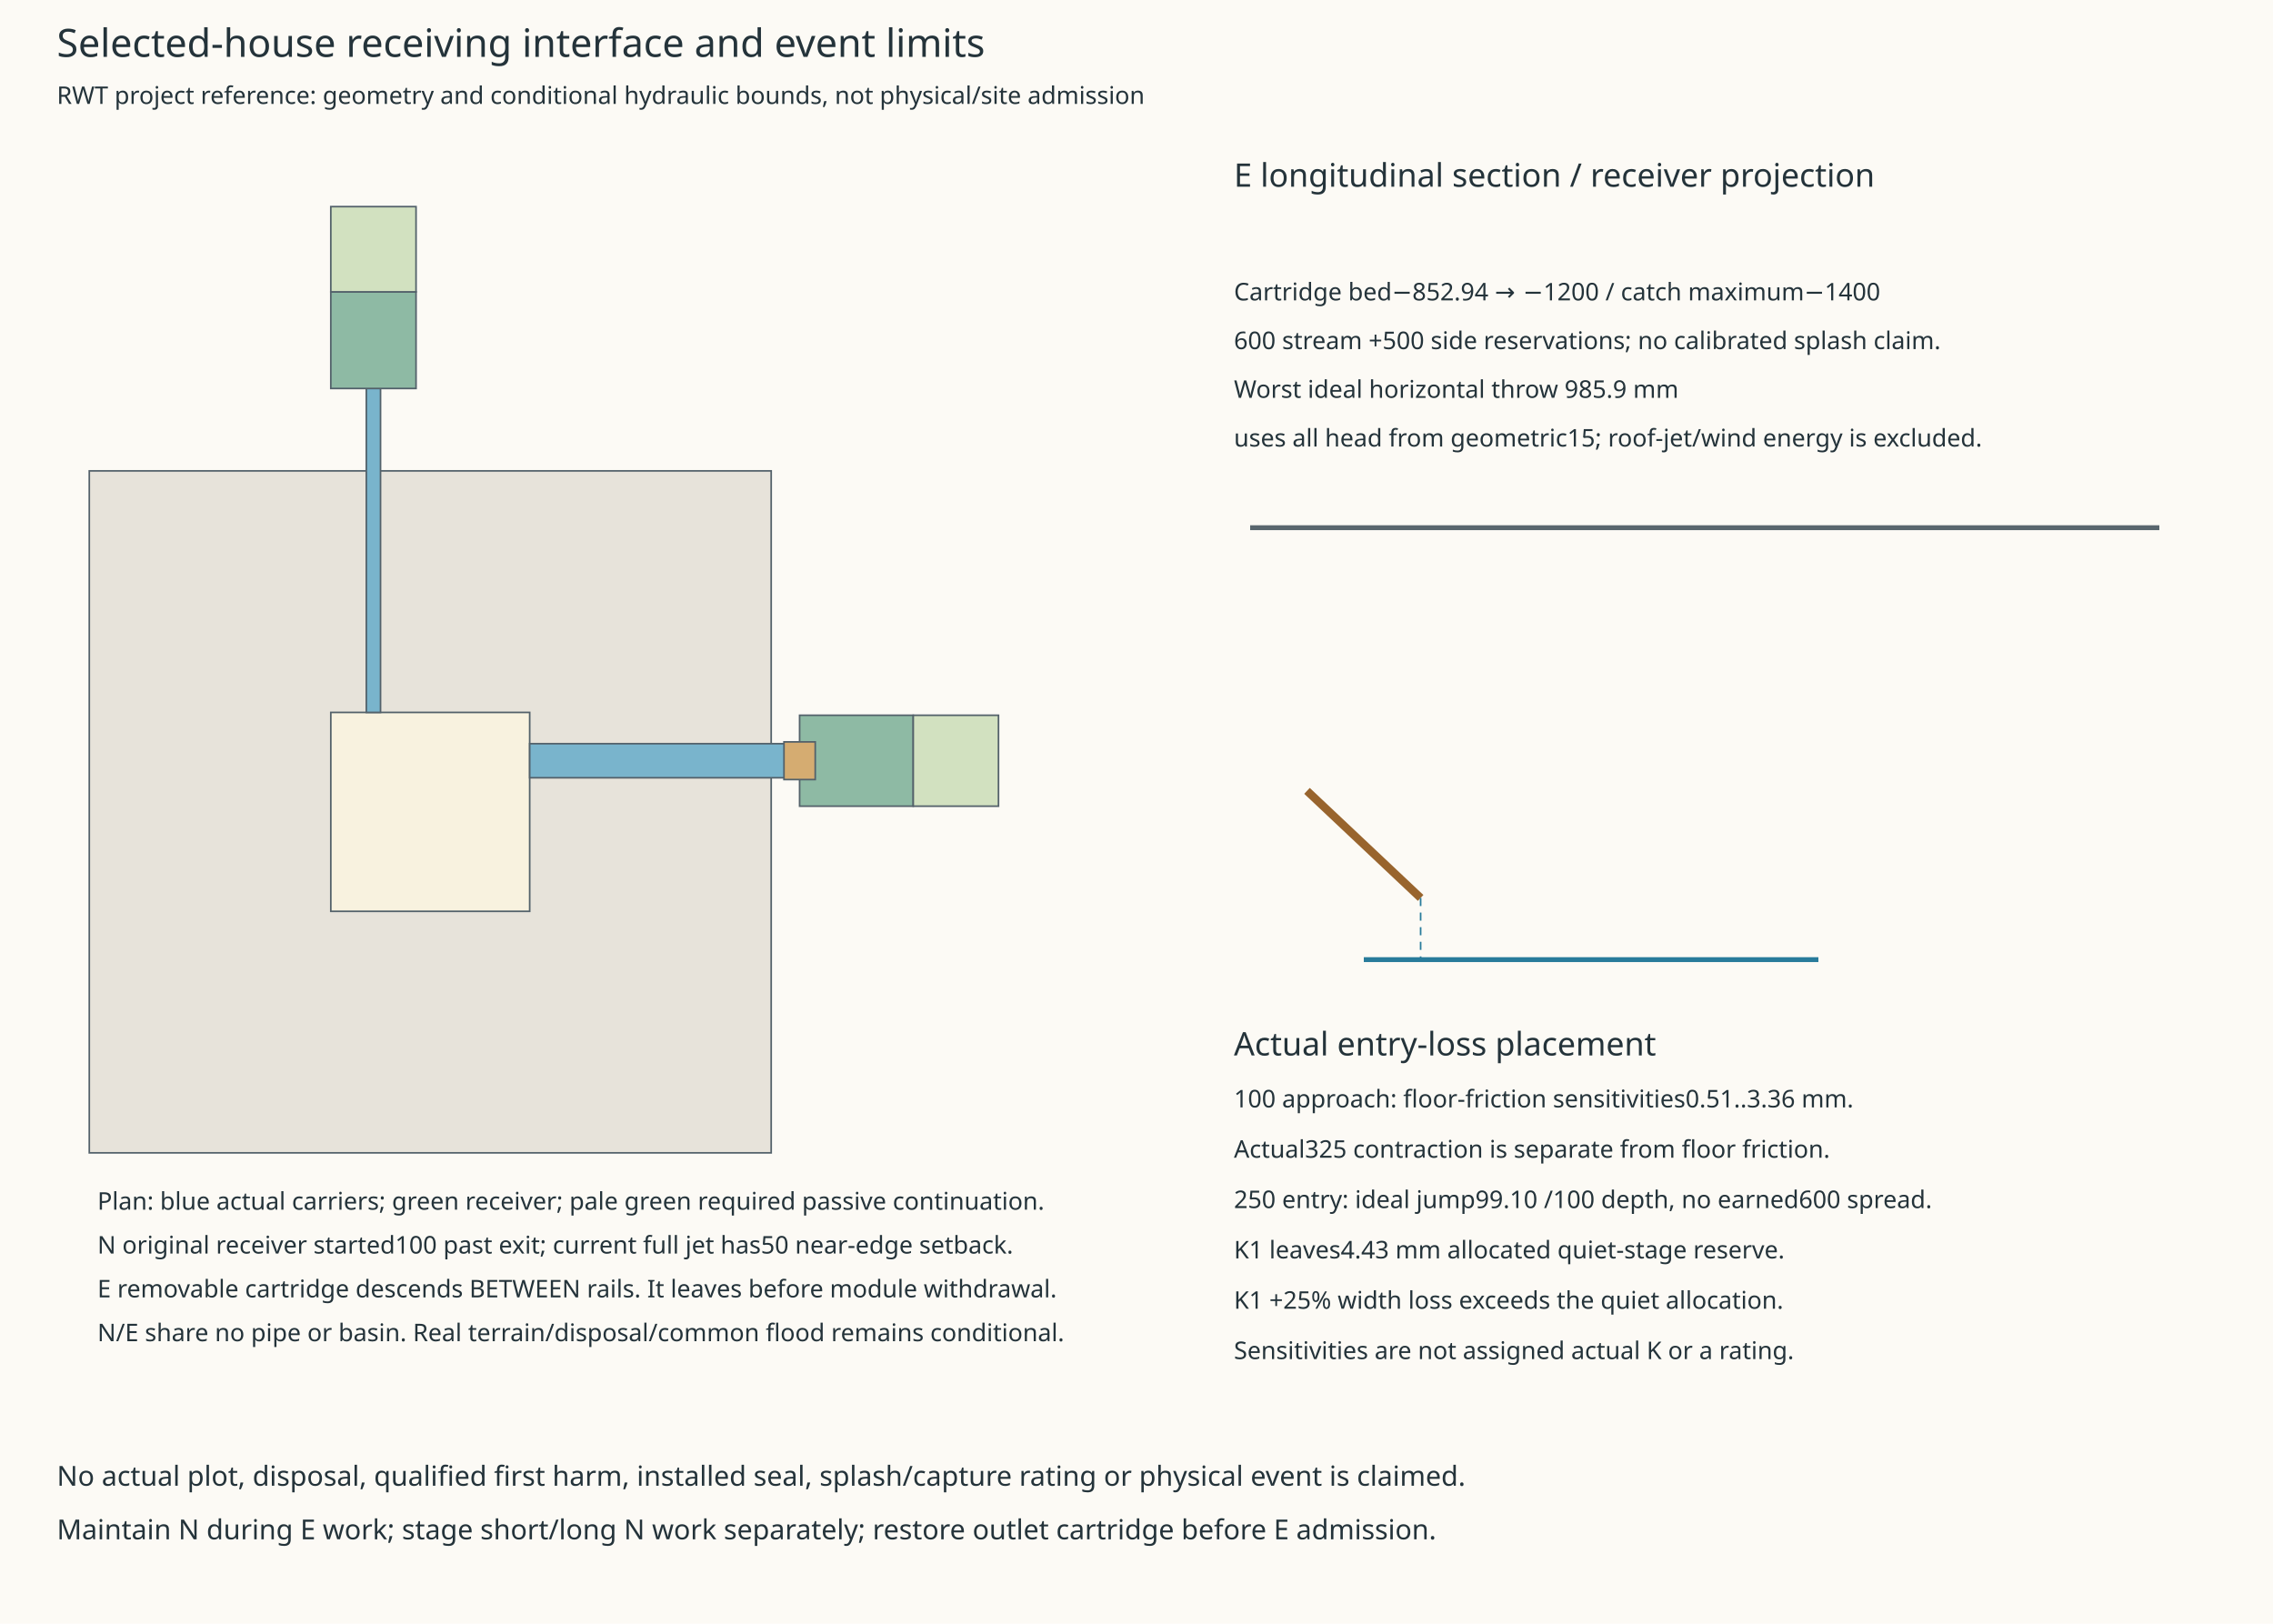
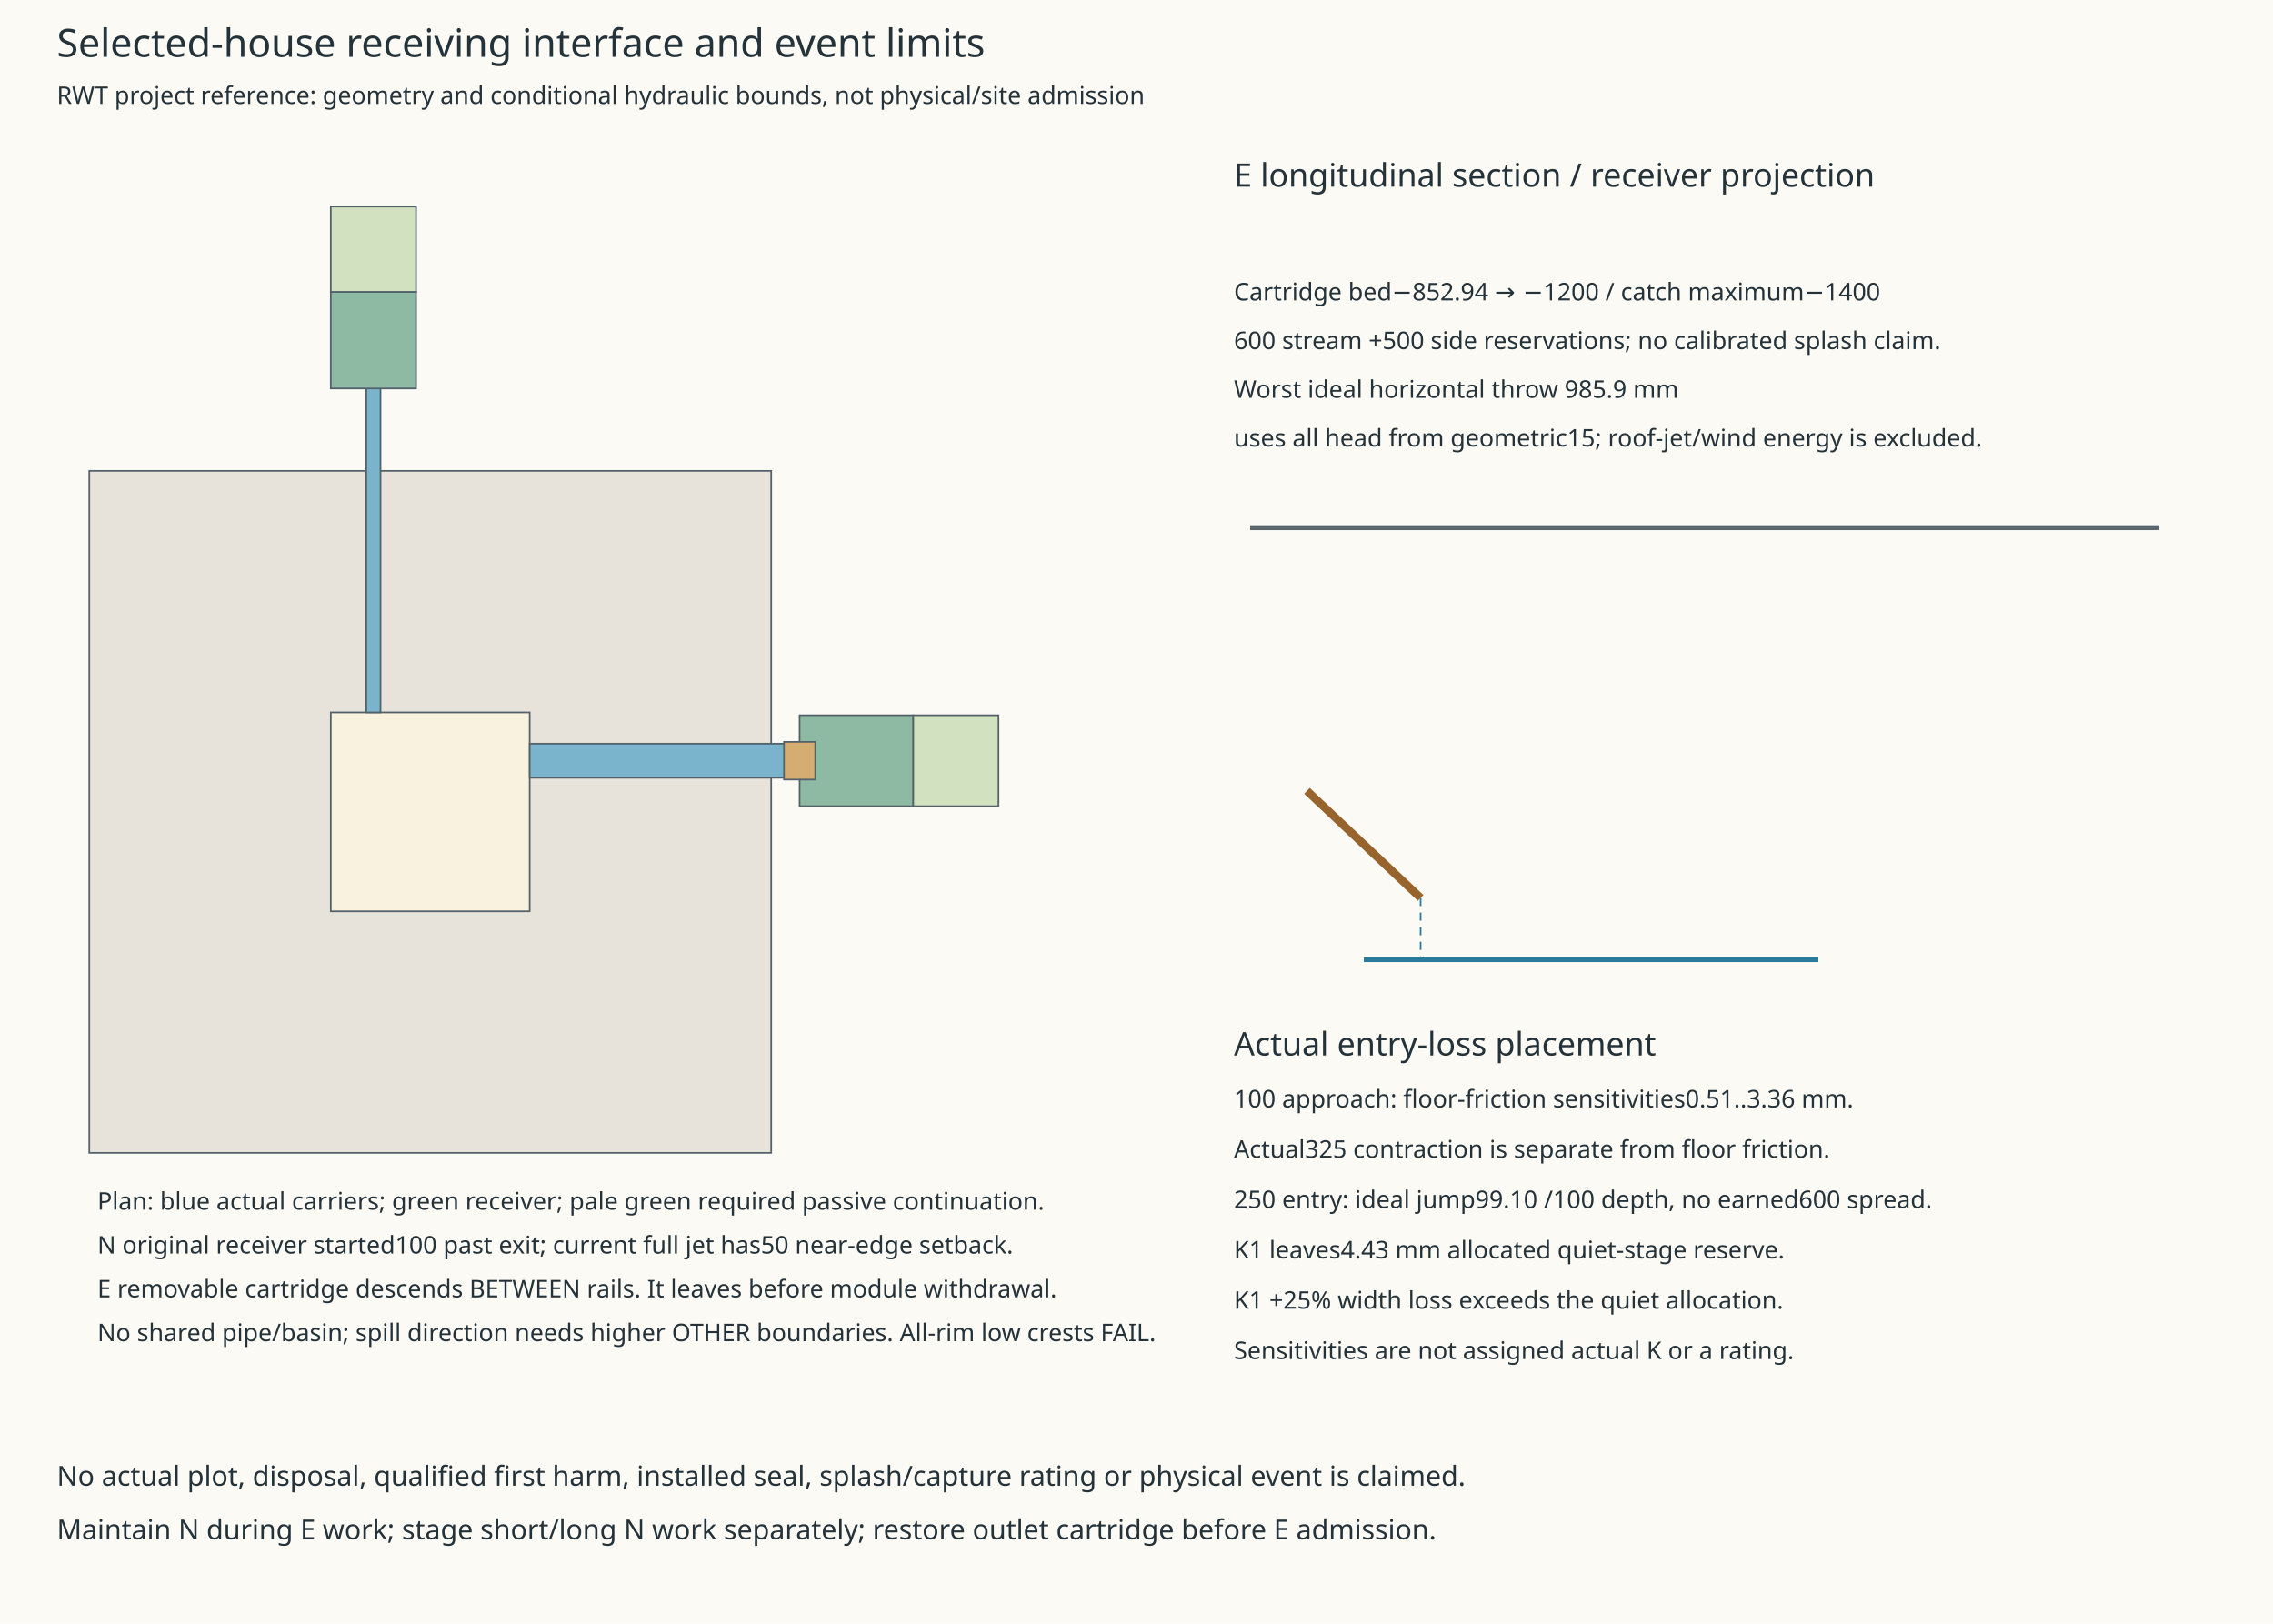
<svg xmlns="http://www.w3.org/2000/svg" width="1400" height="1000" viewBox="0 0 1400 1000">
  <rect width="100%" height="100%" fill="#fcfaf5" />
  <g font-family="sans-serif" fill="#24333a">
    <text x="35" y="35" font-size="24">Selected-house receiving interface and event limits</text>
    <text x="35" y="64" font-size="15">RWT project reference: geometry and conditional hydraulic bounds, not physical/site admission</text>
    <rect x="55" y="290" width="420" height="420" fill="#e7e3da" stroke="#53616a" />
    <rect x="203.75" y="438.75" width="122.5" height="122.5" fill="#f8f2df" stroke="#53616a" />
    <rect x="225.625" y="235.75" width="8.75" height="203" fill="#79b4cc" stroke="#53616a" />
    <rect x="326.25" y="458" width="157.5" height="21" fill="#79b4cc" stroke="#53616a" />
    <rect x="203.75" y="179.75" width="52.5" height="59.5" fill="#8ebaa4" stroke="#53616a" />
    <rect x="492.5" y="440.5" width="70" height="56" fill="#8ebaa4" stroke="#53616a" />
    <rect x="203.75" y="127.25" width="52.5" height="52.5" fill="#d2e1c0" stroke="#53616a" />
    <rect x="562.5" y="440.5" width="52.5" height="56" fill="#d2e1c0" stroke="#53616a" />
    <rect x="482.875" y="456.897" width="19.25" height="23.205" fill="#d5ac71" stroke="#53616a" />
    <text x="60" y="745" font-size="15">Plan: blue actual carriers; green receiver; pale green required passive continuation.</text>
    <text x="60" y="772" font-size="15">N original receiver started100 past exit; current full jet has50 near-edge setback.</text>
    <text x="60" y="799" font-size="15">E removable cartridge descends BETWEEN rails. It leaves before module withdrawal.</text>
-     <text x="60" y="826" font-size="15">N/E share no pipe or basin. Real terrain/disposal/common flood remains conditional.</text>
+     <text x="60" y="826" font-size="15">No shared pipe/basin; spill direction needs higher OTHER boundaries. All-rim low crests FAIL.</text>
    <text x="760" y="115" font-size="20">E longitudinal section / receiver projection</text>
    <path d="M770 325 H1330" stroke="#59666e" stroke-width="3" />
    <path d="M805 487.059 L875 553" fill="none" stroke="#98642d" stroke-width="5" />
    <path d="M840 591 H1120" stroke="#287b9b" stroke-width="3" />
    <path d="M875 553 V591" stroke="#287b9b" stroke-dasharray="5 4" />
    <text x="760" y="185" font-size="15">Cartridge bed−852.94 → −1200 / catch maximum−1400</text>
    <text x="760" y="215" font-size="15">600 stream +500 side reservations; no calibrated splash claim.</text>
    <text x="760" y="245" font-size="15">Worst ideal horizontal throw 985.9 mm</text>
    <text x="760" y="275" font-size="15">uses all head from geometric15; roof-jet/wind energy is excluded.</text>
    <text x="760" y="650" font-size="20">Actual entry-loss placement</text>
    <text x="760" y="682" font-size="15">100 approach: floor-friction sensitivities0.51..3.36 mm.</text>
    <text x="760" y="713" font-size="15">Actual325 contraction is separate from floor friction.</text>
    <text x="760" y="744" font-size="15">250 entry: ideal jump99.10 /100 depth, no earned600 spread.</text>
    <text x="760" y="775" font-size="15">K1 leaves4.43 mm allocated quiet-stage reserve.</text>
    <text x="760" y="806" font-size="15">K1 +25% width loss exceeds the quiet allocation.</text>
    <text x="760" y="837" font-size="15">Sensitivities are not assigned actual K or a rating.</text>
    <text x="35" y="915" font-size="17">No actual plot, disposal, qualified first harm, installed seal, splash/capture rating or physical event is claimed.</text>
    <text x="35" y="948" font-size="17">Maintain N during E work; stage short/long N work separately; restore outlet cartridge before E admission.</text>
  </g>
</svg>
